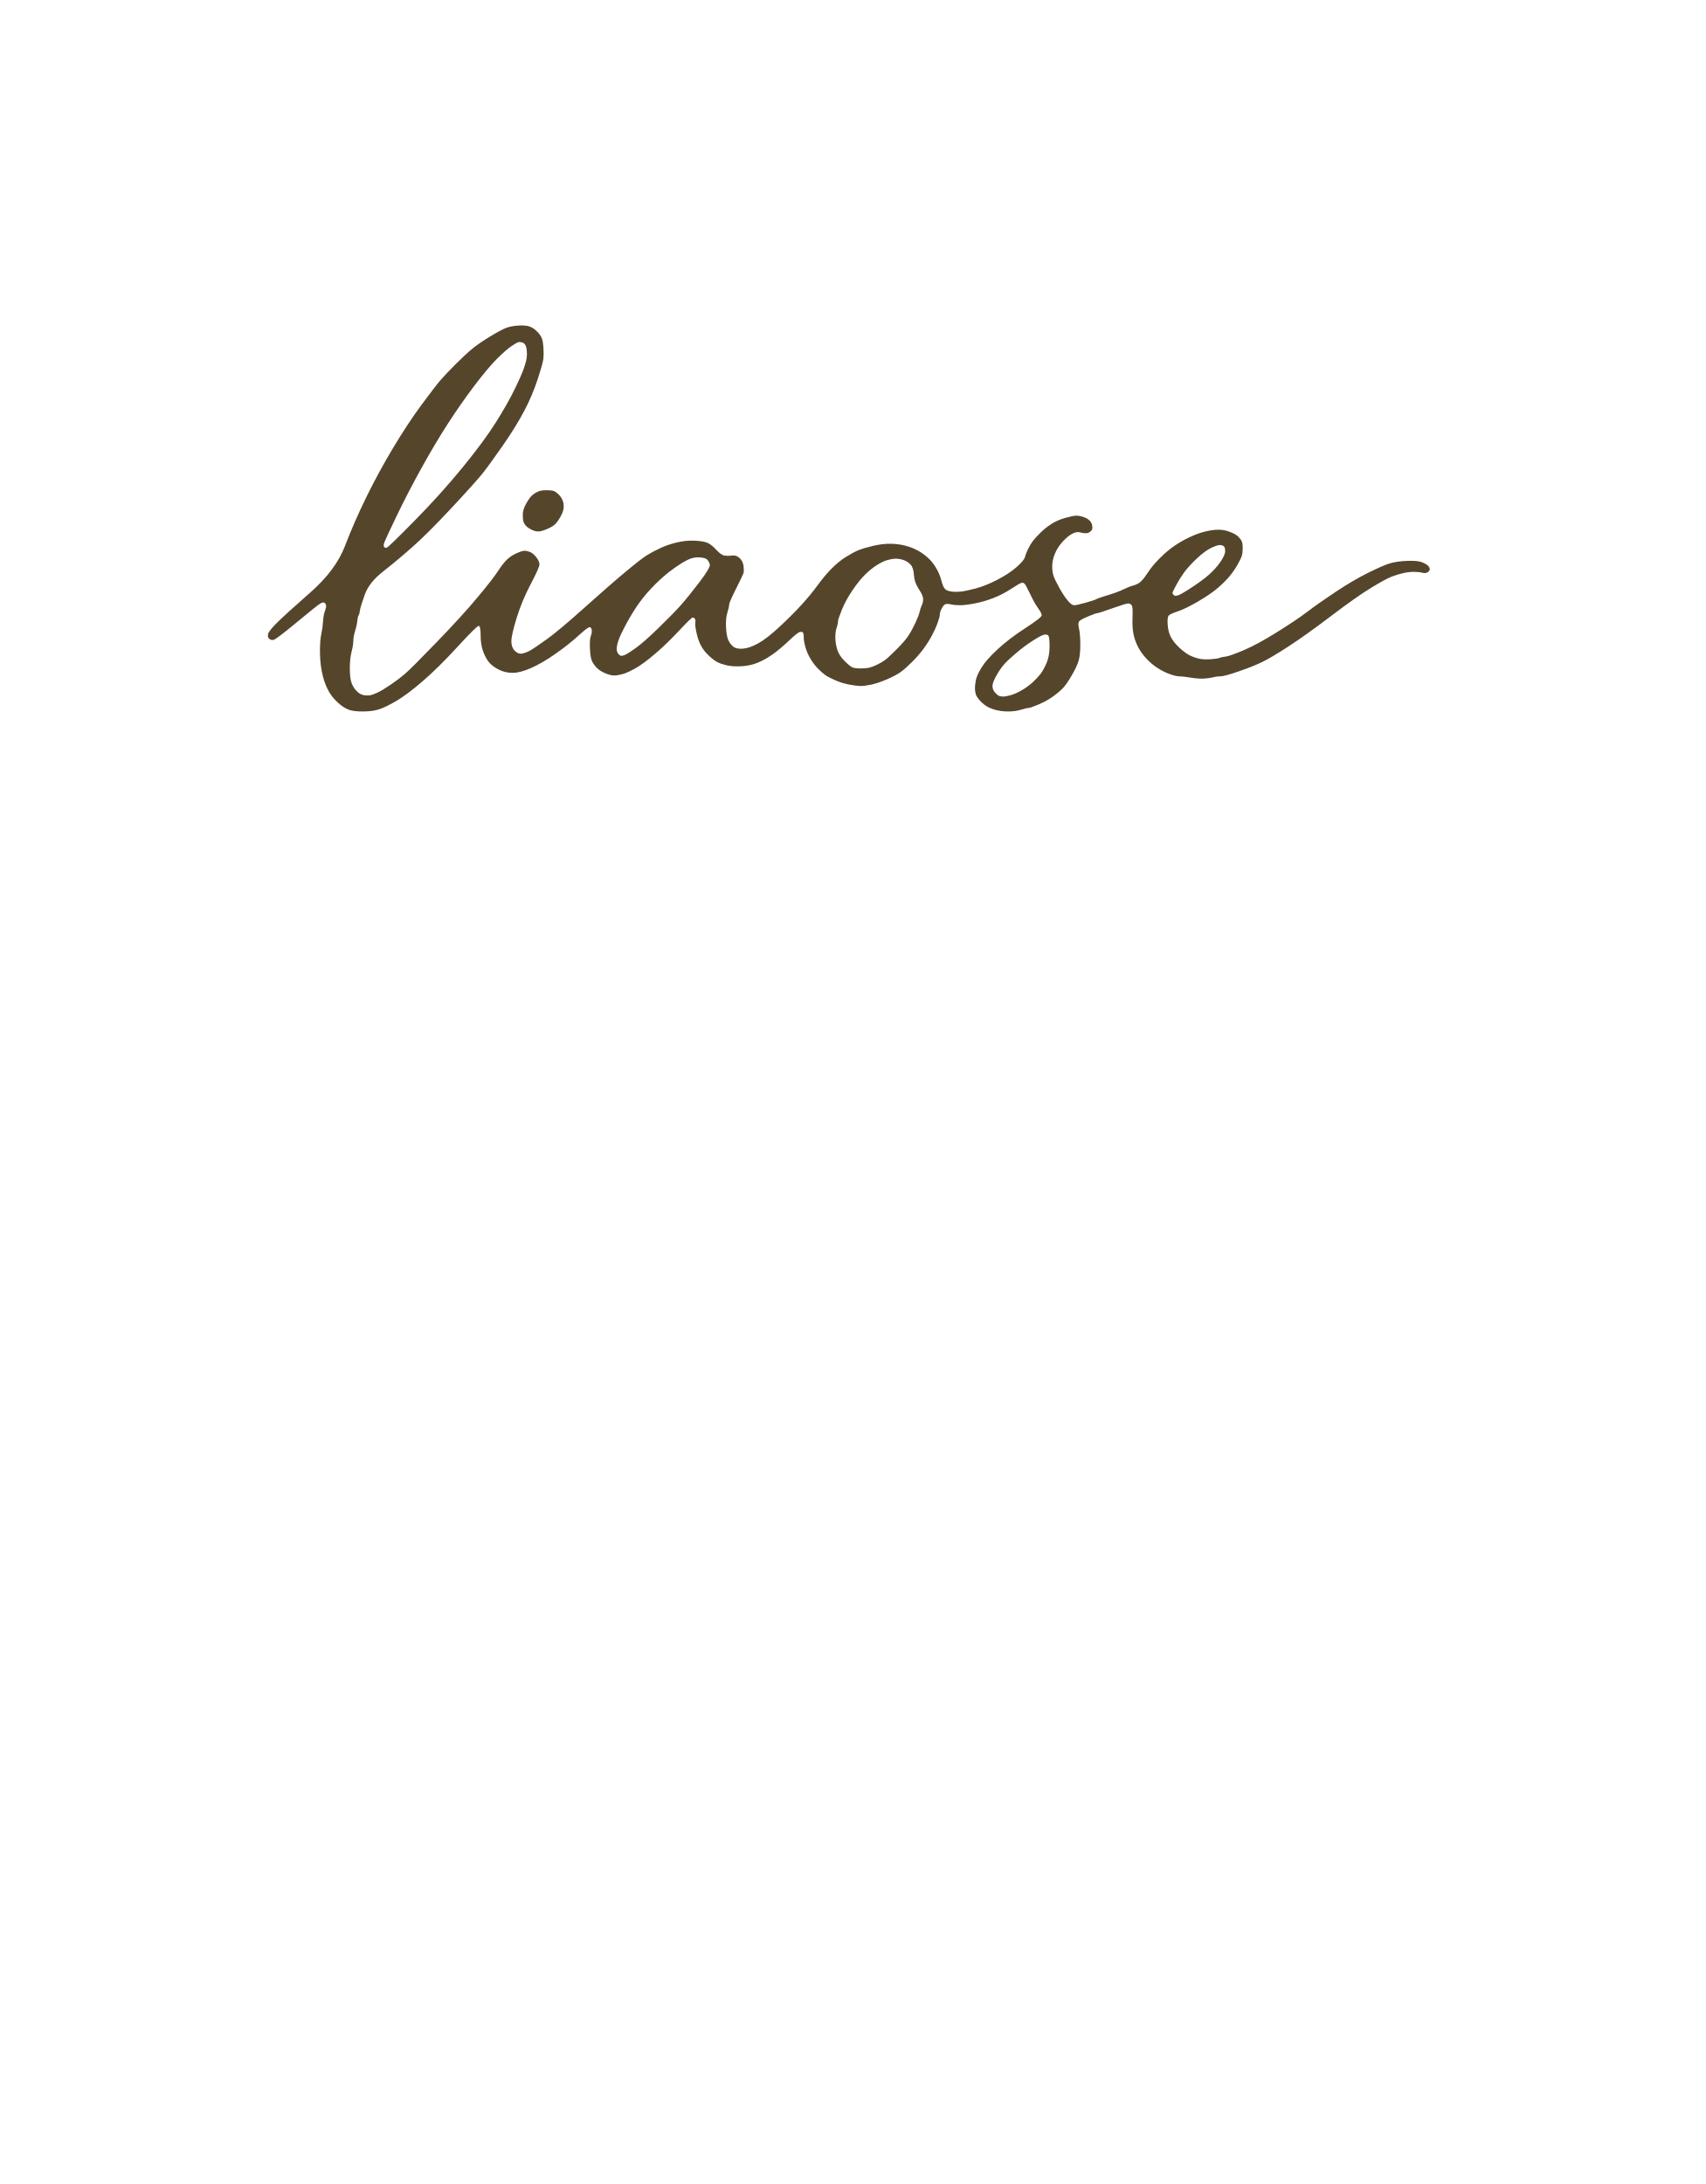
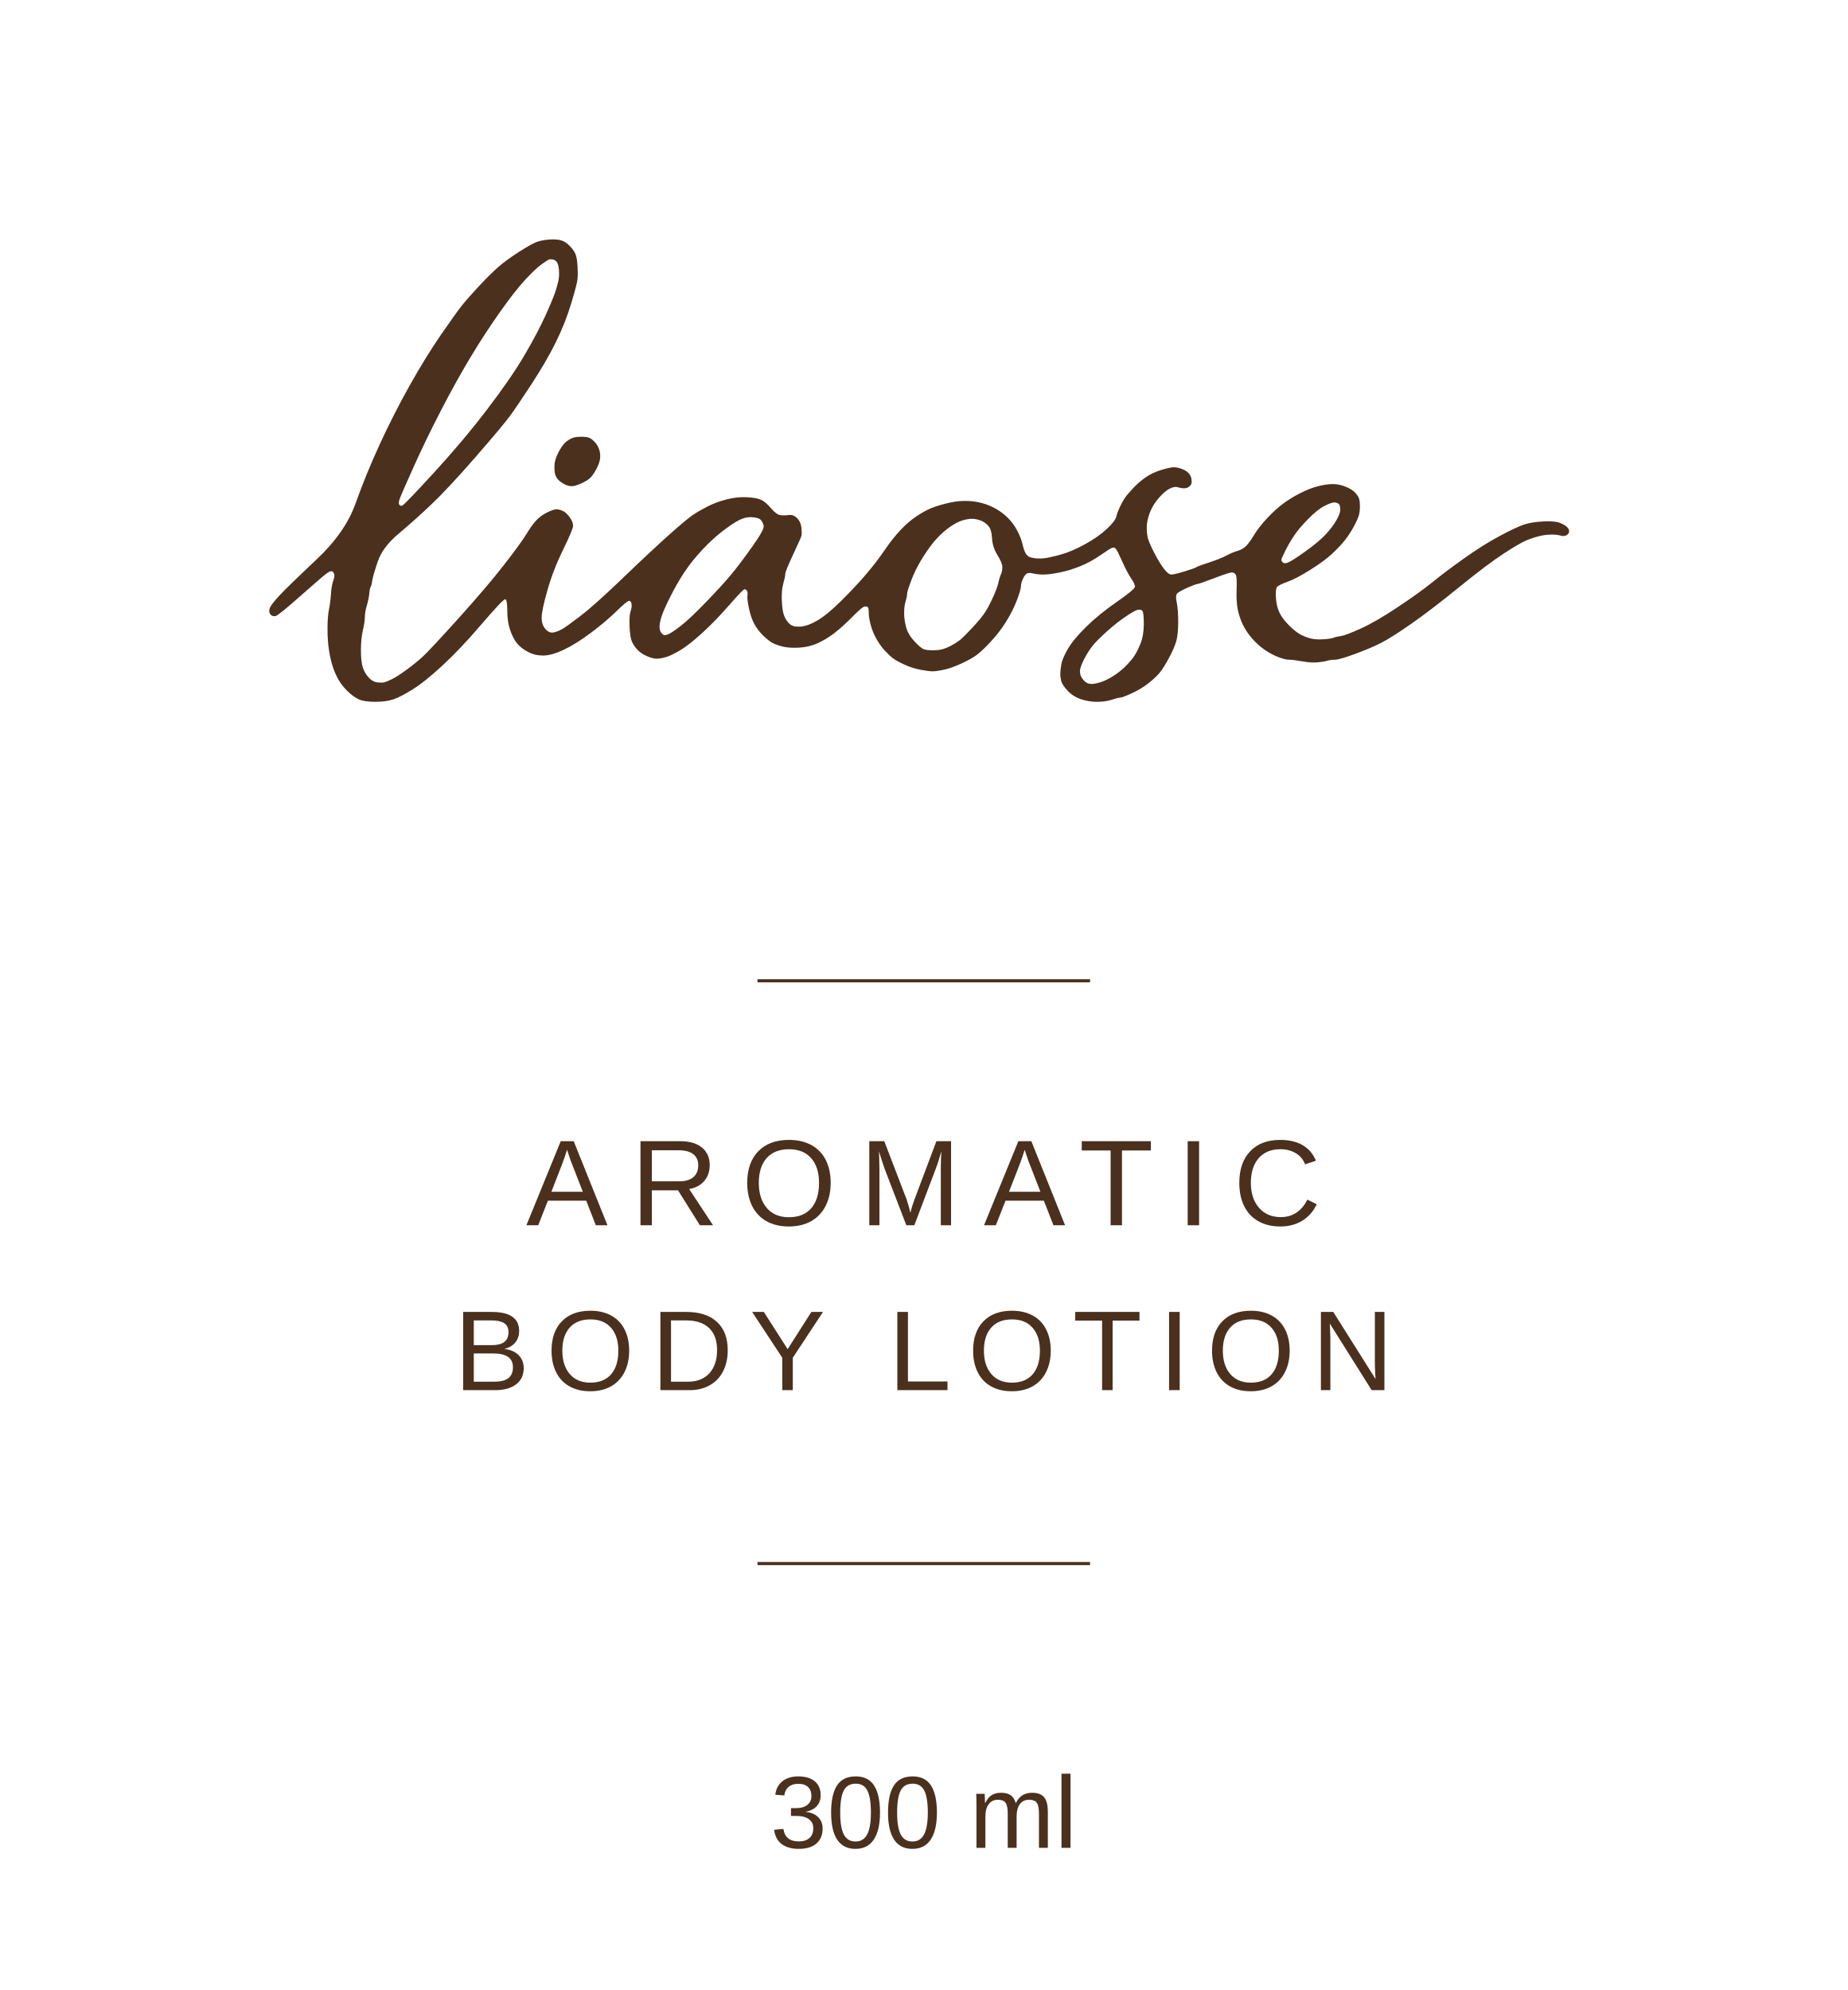
- <svg xmlns="http://www.w3.org/2000/svg" width="703" height="900" viewBox="0 0 703 900">
-   <svg x="105.45" y="130" width="492.1" height="180.919" viewBox="0 0 340 125">
-     <path d="M 86.250 51.000 Q 85.500 50.250 84.875 50.000 Q 84.250 49.750 82.750 49.750 Q 81.250 49.750 80.375 50.125 Q 79.500 50.500 78.750 51.125 Q 78.000 51.750 77.000 53.500 Q 76.000 55.250 76.000 56.750 Q 76.000 58.250 76.250 58.875 Q 76.500 59.500 77.000 60.000 Q 77.500 60.500 78.500 61.000 Q 79.500 61.500 80.375 61.500 Q 81.250 61.500 82.750 60.875 Q 84.250 60.250 85.000 59.625 Q 85.750 59.000 86.625 57.500 Q 87.500 56.000 87.625 54.875 Q 87.750 53.750 87.375 52.750 Q 87.000 51.750 86.250 51.000 Z M 3.500 90.625 Q 3.250 91.500 3.750 92.000 Q 4.250 92.500 5.000 92.375 Q 5.750 92.250 11.625 87.375 Q 17.500 82.500 18.375 82.000 Q 19.250 81.500 19.625 81.875 Q 20.000 82.250 20.000 82.750 Q 20.000 83.250 19.625 84.250 Q 19.250 85.250 19.125 87.125 Q 19.000 89.000 18.625 90.750 Q 18.250 92.500 18.250 95.375 Q 18.250 98.250 18.625 100.500 Q 19.000 102.750 19.625 104.500 Q 20.250 106.250 21.125 107.625 Q 22.000 109.000 23.375 110.250 Q 24.750 111.500 26.125 112.125 Q 27.500 112.750 30.375 112.750 Q 33.250 112.750 35.125 112.125 Q 37.000 111.500 40.000 109.750 Q 43.000 108.000 47.500 104.125 Q 52.000 100.250 57.500 94.250 Q 63.000 88.250 63.500 88.375 Q 64.000 88.500 64.000 91.125 Q 64.000 93.750 64.750 95.750 Q 65.500 97.750 66.500 98.875 Q 67.500 100.000 69.250 100.875 Q 71.000 101.750 73.125 101.750 Q 75.250 101.750 78.375 100.375 Q 81.500 99.000 85.250 96.375 Q 89.000 93.750 91.750 91.250 Q 94.500 88.750 95.000 88.750 Q 95.500 88.750 95.625 89.500 Q 95.750 90.250 95.375 91.250 Q 95.000 92.250 95.125 94.875 Q 95.250 97.500 95.750 98.500 Q 96.250 99.500 97.125 100.375 Q 98.000 101.250 99.500 101.875 Q 101.000 102.500 102.000 102.500 Q 103.000 102.500 104.375 102.125 Q 105.750 101.750 108.000 100.500 Q 110.250 99.250 113.625 96.375 Q 117.000 93.500 120.500 89.750 Q 124.000 86.000 124.375 86.000 Q 124.750 86.000 125.000 86.375 Q 125.250 86.750 125.125 87.500 Q 125.000 88.250 125.500 90.500 Q 126.000 92.750 126.875 94.250 Q 127.750 95.750 129.125 97.000 Q 130.500 98.250 131.500 98.750 Q 132.500 99.250 134.125 99.625 Q 135.750 100.000 138.250 99.875 Q 140.750 99.750 142.875 98.875 Q 145.000 98.000 147.125 96.500 Q 149.250 95.000 151.750 92.625 Q 154.250 90.250 154.875 90.125 Q 155.500 90.000 155.750 90.250 Q 156.000 90.500 156.000 91.625 Q 156.000 92.750 156.500 94.500 Q 157.000 96.250 158.000 97.875 Q 159.000 99.500 160.125 100.625 Q 161.250 101.750 162.125 102.375 Q 163.000 103.000 165.000 103.875 Q 167.000 104.750 169.125 105.125 Q 171.250 105.500 172.250 105.500 Q 173.250 105.500 175.125 105.125 Q 177.000 104.750 179.625 103.625 Q 182.250 102.500 183.625 101.500 Q 185.000 100.500 186.875 98.625 Q 188.750 96.750 190.125 94.875 Q 191.500 93.000 192.500 91.125 Q 193.500 89.250 194.125 87.500 Q 194.750 85.750 194.750 85.125 Q 194.750 84.500 195.250 83.500 Q 195.750 82.500 196.250 82.250 Q 196.750 82.000 197.875 82.250 Q 199.000 82.500 200.500 82.500 Q 202.000 82.500 204.625 82.000 Q 207.250 81.500 209.875 80.500 Q 212.500 79.500 215.000 77.875 Q 217.500 76.250 218.000 76.125 Q 218.500 76.000 218.875 76.375 Q 219.250 76.750 220.500 79.375 Q 221.750 82.000 222.750 83.375 Q 223.750 84.750 223.750 85.375 Q 223.750 86.000 219.125 89.000 Q 214.500 92.000 211.250 95.000 Q 208.000 98.000 206.625 100.250 Q 205.250 102.500 205.000 103.875 Q 204.750 105.250 204.750 106.125 Q 204.750 107.000 205.000 107.875 Q 205.250 108.750 206.625 110.125 Q 208.000 111.500 210.000 112.125 Q 212.000 112.750 214.125 112.750 Q 216.250 112.750 217.875 112.250 Q 219.500 111.750 220.000 111.750 Q 220.500 111.750 222.875 110.750 Q 225.250 109.750 227.125 108.375 Q 229.000 107.000 230.000 105.875 Q 231.000 104.750 232.375 102.375 Q 233.750 100.000 234.250 98.375 Q 234.750 96.750 234.750 93.750 Q 234.750 90.750 234.375 89.125 Q 234.000 87.500 234.500 87.000 Q 235.000 86.500 237.125 85.625 Q 239.250 84.750 239.625 84.750 Q 240.000 84.750 243.875 83.375 Q 247.750 82.000 248.375 82.000 Q 249.000 82.000 249.375 82.500 Q 249.750 83.000 249.625 85.875 Q 249.500 88.750 249.875 90.625 Q 250.250 92.500 251.125 94.250 Q 252.000 96.000 253.500 97.625 Q 255.000 99.250 256.750 100.375 Q 258.500 101.500 260.250 102.125 Q 262.000 102.750 263.000 102.750 Q 264.000 102.750 266.250 103.125 Q 268.500 103.500 270.125 103.375 Q 271.750 103.250 272.625 103.000 Q 273.500 102.750 274.625 102.750 Q 275.750 102.750 279.750 101.375 Q 283.750 100.000 286.375 98.750 Q 289.000 97.500 294.000 94.250 Q 299.000 91.000 306.250 85.500 Q 313.500 80.000 317.625 77.500 Q 321.750 75.000 323.375 74.375 Q 325.000 73.750 326.625 73.375 Q 328.250 73.000 329.750 73.000 Q 331.250 73.000 332.125 73.250 Q 333.000 73.500 333.625 73.125 Q 334.250 72.750 334.250 72.250 Q 334.250 71.750 333.750 71.250 Q 333.250 70.750 332.000 70.250 Q 330.750 69.750 327.750 69.875 Q 324.750 70.000 322.750 70.625 Q 320.750 71.250 316.500 73.375 Q 312.250 75.500 307.375 78.750 Q 302.500 82.000 299.375 84.375 Q 296.250 86.750 290.625 90.250 Q 285.000 93.750 281.125 95.375 Q 277.250 97.000 276.125 97.125 Q 275.000 97.250 274.375 97.500 Q 273.750 97.750 271.875 97.875 Q 270.000 98.000 268.750 97.750 Q 267.500 97.500 266.125 96.875 Q 264.750 96.250 263.000 94.625 Q 261.250 93.000 260.500 91.500 Q 259.750 90.000 259.625 88.000 Q 259.500 86.000 259.875 85.500 Q 260.250 85.000 262.500 84.250 Q 264.750 83.500 268.375 81.375 Q 272.000 79.250 274.000 77.500 Q 276.000 75.750 277.250 74.250 Q 278.500 72.750 279.500 71.000 Q 280.500 69.250 280.750 68.375 Q 281.000 67.500 281.000 66.250 Q 281.000 65.000 280.750 64.375 Q 280.500 63.750 279.750 63.000 Q 279.000 62.250 277.375 61.625 Q 275.750 61.000 274.125 61.000 Q 272.500 61.000 270.375 61.500 Q 268.250 62.000 265.875 63.125 Q 263.500 64.250 261.500 65.625 Q 259.500 67.000 257.375 69.125 Q 255.250 71.250 254.125 73.000 Q 253.000 74.750 252.125 75.625 Q 251.250 76.500 249.875 76.875 Q 248.500 77.250 247.000 78.000 Q 245.500 78.750 242.625 79.625 Q 239.750 80.500 239.375 80.750 Q 239.000 81.000 236.375 81.750 Q 233.750 82.500 233.000 82.500 Q 232.250 82.500 231.125 81.125 Q 230.000 79.750 228.750 77.500 Q 227.500 75.250 227.125 74.125 Q 226.750 73.000 226.750 71.375 Q 226.750 69.750 227.500 67.875 Q 228.250 66.000 229.750 64.375 Q 231.250 62.750 232.500 62.125 Q 233.750 61.500 234.625 61.750 Q 235.500 62.000 236.250 62.000 Q 237.000 62.000 237.500 61.625 Q 238.000 61.250 238.125 60.875 Q 238.250 60.500 238.125 59.750 Q 238.000 59.000 237.375 58.375 Q 236.750 57.750 235.625 57.375 Q 234.500 57.000 233.625 57.000 Q 232.750 57.000 230.500 57.625 Q 228.250 58.250 226.500 59.375 Q 224.750 60.500 223.250 62.000 Q 221.750 63.500 221.125 64.375 Q 220.500 65.250 219.875 66.500 Q 219.250 67.750 219.000 68.750 Q 218.750 69.750 216.625 71.625 Q 214.500 73.500 211.125 75.250 Q 207.750 77.000 204.875 77.750 Q 202.000 78.500 200.625 78.625 Q 199.250 78.750 198.250 78.625 Q 197.250 78.500 196.750 78.250 Q 196.250 78.000 195.875 77.375 Q 195.500 76.750 195.125 75.250 Q 194.750 73.750 193.750 72.000 Q 192.750 70.250 191.375 69.000 Q 190.000 67.750 188.375 66.875 Q 186.750 66.000 184.750 65.500 Q 182.750 65.000 180.500 65.000 Q 178.250 65.000 175.625 65.625 Q 173.000 66.250 171.500 66.875 Q 170.000 67.500 168.000 68.750 Q 166.000 70.000 164.000 72.000 Q 162.000 74.000 160.000 76.750 Q 158.000 79.500 155.375 82.375 Q 152.750 85.250 149.125 88.625 Q 145.500 92.000 143.000 93.375 Q 140.500 94.750 138.625 94.875 Q 136.750 95.000 135.875 94.250 Q 135.000 93.500 134.500 92.375 Q 134.000 91.250 133.875 88.750 Q 133.750 86.250 134.250 84.625 Q 134.750 83.000 134.750 82.375 Q 134.750 81.750 136.750 77.750 Q 138.750 73.750 138.875 73.250 Q 139.000 72.750 138.875 71.500 Q 138.750 70.250 138.125 69.500 Q 137.500 68.750 136.875 68.500 Q 136.250 68.250 135.375 68.375 Q 134.500 68.500 133.500 68.375 Q 132.500 68.250 131.125 66.750 Q 129.750 65.250 128.625 64.750 Q 127.500 64.250 125.000 64.125 Q 122.500 64.000 119.875 64.625 Q 117.250 65.250 115.125 66.250 Q 113.000 67.250 111.375 68.250 Q 109.750 69.250 105.250 73.000 Q 100.750 76.750 93.500 83.250 Q 86.250 89.750 82.750 92.250 Q 79.250 94.750 78.125 95.375 Q 77.000 96.000 75.875 96.250 Q 74.750 96.500 73.750 95.500 Q 72.750 94.500 72.750 92.750 Q 72.750 91.000 74.250 86.125 Q 75.750 81.250 78.250 76.500 Q 80.750 71.750 80.750 70.875 Q 80.750 70.000 79.875 68.875 Q 79.000 67.750 78.125 67.375 Q 77.250 67.000 76.500 67.000 Q 75.750 67.000 74.125 67.750 Q 72.500 68.500 71.375 69.625 Q 70.250 70.750 68.875 72.875 Q 67.500 75.000 63.125 80.250 Q 58.750 85.500 51.500 93.000 Q 44.250 100.500 42.500 102.000 Q 40.750 103.500 38.375 105.125 Q 36.000 106.750 34.625 107.375 Q 33.250 108.000 32.625 108.125 Q 32.000 108.250 30.875 108.125 Q 29.750 108.000 28.750 107.000 Q 27.750 106.000 27.250 104.625 Q 26.750 103.250 26.750 100.500 Q 26.750 97.750 27.250 95.750 Q 27.750 93.750 27.750 92.625 Q 27.750 91.500 28.250 89.875 Q 28.750 88.250 28.875 87.000 Q 29.000 85.750 29.250 85.375 Q 29.500 85.000 29.625 84.000 Q 29.750 83.000 31.000 79.500 Q 32.250 76.000 36.250 72.875 Q 40.250 69.750 44.625 65.875 Q 49.000 62.000 55.875 54.625 Q 62.750 47.250 64.625 44.875 Q 66.500 42.500 70.250 37.125 Q 74.000 31.750 76.375 27.250 Q 78.750 22.750 80.250 18.125 Q 81.750 13.500 81.875 12.250 Q 82.000 11.000 81.875 9.125 Q 81.750 7.250 81.375 6.375 Q 81.000 5.500 80.000 4.500 Q 79.000 3.500 77.875 3.125 Q 76.750 2.750 74.750 2.875 Q 72.750 3.000 71.375 3.500 Q 70.000 4.000 66.875 5.875 Q 63.750 7.750 61.750 9.375 Q 59.750 11.000 56.875 13.875 Q 54.000 16.750 52.500 18.500 Q 51.000 20.250 47.125 25.500 Q 43.250 30.750 39.125 37.625 Q 35.000 44.500 31.500 51.625 Q 28.000 58.750 25.375 65.625 Q 22.750 72.500 15.500 78.875 Q 8.250 85.250 6.000 87.500 Q 3.750 89.750 3.500 90.625 Z M 224.500 90.875 Q 225.250 90.750 225.625 91.125 Q 226.000 91.500 226.000 94.250 Q 226.000 97.000 225.125 99.000 Q 224.250 101.000 223.375 102.125 Q 222.500 103.250 221.125 104.500 Q 219.750 105.750 218.000 106.750 Q 216.250 107.750 214.875 108.125 Q 213.500 108.500 212.750 108.500 Q 212.000 108.500 211.500 108.250 Q 211.000 108.000 210.375 107.250 Q 209.750 106.500 209.750 105.500 Q 209.750 104.500 210.875 102.500 Q 212.000 100.500 213.125 99.250 Q 214.250 98.000 216.625 96.000 Q 219.000 94.000 221.375 92.500 Q 223.750 91.000 224.500 90.875 Z M 184.375 69.625 Q 185.500 70.000 186.375 70.875 Q 187.250 71.750 187.375 73.875 Q 187.500 76.000 188.750 77.875 Q 190.000 79.750 190.000 80.750 Q 190.000 81.750 189.625 82.500 Q 189.250 83.250 189.000 84.375 Q 188.750 85.500 187.750 87.625 Q 186.750 89.750 185.750 91.250 Q 184.750 92.750 182.375 95.125 Q 180.000 97.500 179.125 98.125 Q 178.250 98.750 177.000 99.375 Q 175.750 100.000 174.750 100.250 Q 173.750 100.500 172.250 100.500 Q 170.750 100.500 170.000 100.250 Q 169.250 100.000 167.625 98.375 Q 166.000 96.750 165.500 95.000 Q 165.000 93.250 165.000 91.625 Q 165.000 90.000 165.375 88.875 Q 165.750 87.750 165.750 87.125 Q 165.750 86.500 166.875 83.750 Q 168.000 81.000 169.875 78.250 Q 171.750 75.500 173.375 73.875 Q 175.000 72.250 176.750 71.125 Q 178.500 70.000 179.875 69.625 Q 181.250 69.250 182.250 69.250 Q 183.250 69.250 184.375 69.625 Z M 126.375 68.875 Q 128.000 69.000 128.500 69.500 Q 129.000 70.000 129.250 70.875 Q 129.500 71.750 126.250 76.000 Q 123.000 80.250 120.875 82.625 Q 118.750 85.000 114.625 89.000 Q 110.500 93.000 108.250 94.625 Q 106.000 96.250 105.125 96.625 Q 104.250 97.000 103.875 96.875 Q 103.500 96.750 103.125 96.250 Q 102.750 95.750 102.750 94.875 Q 102.750 94.000 103.250 92.500 Q 103.750 91.000 105.500 87.750 Q 107.250 84.500 109.125 81.875 Q 111.000 79.250 113.625 76.625 Q 116.250 74.000 118.875 72.125 Q 121.500 70.250 123.125 69.500 Q 124.750 68.750 126.375 68.875 Z M 274.750 65.375 Q 275.500 65.500 275.750 65.875 Q 276.000 66.250 276.000 67.125 Q 276.000 68.000 275.000 69.625 Q 274.000 71.250 272.250 73.000 Q 270.500 74.750 267.125 77.000 Q 263.750 79.250 262.750 79.625 Q 261.750 80.000 261.375 79.625 Q 261.000 79.250 261.000 79.000 Q 261.000 78.750 262.000 76.875 Q 263.000 75.000 264.250 73.250 Q 265.500 71.500 267.875 69.250 Q 270.250 67.000 272.125 66.125 Q 274.000 65.250 274.750 65.375 Z M 75.625 7.625 Q 76.250 7.750 76.625 8.250 Q 77.000 8.750 77.125 9.875 Q 77.250 11.000 77.125 12.000 Q 77.000 13.000 76.375 14.875 Q 75.750 16.750 73.750 20.875 Q 71.750 25.000 68.375 30.375 Q 65.000 35.750 58.875 43.250 Q 52.750 50.750 45.250 58.375 Q 37.750 66.000 37.250 66.125 Q 36.750 66.250 36.500 65.875 Q 36.250 65.500 36.625 64.500 Q 37.000 63.500 40.125 57.000 Q 43.250 50.500 47.125 43.500 Q 51.000 36.500 54.625 30.875 Q 58.250 25.250 62.125 20.125 Q 66.000 15.000 68.625 12.375 Q 71.250 9.750 72.750 8.750 Q 74.250 7.750 74.625 7.625 Q 75.000 7.500 75.625 7.625 Z" fill-rule="evenodd" fill="#55452b" />
+ <svg xmlns="http://www.w3.org/2000/svg" width="650" height="700" viewBox="0 0 650 700">
+   <svg x="90" y="80" width="470" height="185" viewBox="0 0 340 125" preserveAspectRatio="none">
+     <path d="M 86.250 51.000 Q 85.500 50.250 84.875 50.000 Q 84.250 49.750 82.750 49.750 Q 81.250 49.750 80.375 50.125 Q 79.500 50.500 78.750 51.125 Q 78.000 51.750 77.000 53.500 Q 76.000 55.250 76.000 56.750 Q 76.000 58.250 76.250 58.875 Q 76.500 59.500 77.000 60.000 Q 77.500 60.500 78.500 61.000 Q 79.500 61.500 80.375 61.500 Q 81.250 61.500 82.750 60.875 Q 84.250 60.250 85.000 59.625 Q 85.750 59.000 86.625 57.500 Q 87.500 56.000 87.625 54.875 Q 87.750 53.750 87.375 52.750 Q 87.000 51.750 86.250 51.000 Z M 3.500 90.625 Q 3.250 91.500 3.750 92.000 Q 4.250 92.500 5.000 92.375 Q 5.750 92.250 11.625 87.375 Q 17.500 82.500 18.375 82.000 Q 19.250 81.500 19.625 81.875 Q 20.000 82.250 20.000 82.750 Q 20.000 83.250 19.625 84.250 Q 19.250 85.250 19.125 87.125 Q 19.000 89.000 18.625 90.750 Q 18.250 92.500 18.250 95.375 Q 18.250 98.250 18.625 100.500 Q 19.000 102.750 19.625 104.500 Q 20.250 106.250 21.125 107.625 Q 22.000 109.000 23.375 110.250 Q 24.750 111.500 26.125 112.125 Q 27.500 112.750 30.375 112.750 Q 33.250 112.750 35.125 112.125 Q 37.000 111.500 40.000 109.750 Q 43.000 108.000 47.500 104.125 Q 52.000 100.250 57.500 94.250 Q 63.000 88.250 63.500 88.375 Q 64.000 88.500 64.000 91.125 Q 64.000 93.750 64.750 95.750 Q 65.500 97.750 66.500 98.875 Q 67.500 100.000 69.250 100.875 Q 71.000 101.750 73.125 101.750 Q 75.250 101.750 78.375 100.375 Q 81.500 99.000 85.250 96.375 Q 89.000 93.750 91.750 91.250 Q 94.500 88.750 95.000 88.750 Q 95.500 88.750 95.625 89.500 Q 95.750 90.250 95.375 91.250 Q 95.000 92.250 95.125 94.875 Q 95.250 97.500 95.750 98.500 Q 96.250 99.500 97.125 100.375 Q 98.000 101.250 99.500 101.875 Q 101.000 102.500 102.000 102.500 Q 103.000 102.500 104.375 102.125 Q 105.750 101.750 108.000 100.500 Q 110.250 99.250 113.625 96.375 Q 117.000 93.500 120.500 89.750 Q 124.000 86.000 124.375 86.000 Q 124.750 86.000 125.000 86.375 Q 125.250 86.750 125.125 87.500 Q 125.000 88.250 125.500 90.500 Q 126.000 92.750 126.875 94.250 Q 127.750 95.750 129.125 97.000 Q 130.500 98.250 131.500 98.750 Q 132.500 99.250 134.125 99.625 Q 135.750 100.000 138.250 99.875 Q 140.750 99.750 142.875 98.875 Q 145.000 98.000 147.125 96.500 Q 149.250 95.000 151.750 92.625 Q 154.250 90.250 154.875 90.125 Q 155.500 90.000 155.750 90.250 Q 156.000 90.500 156.000 91.625 Q 156.000 92.750 156.500 94.500 Q 157.000 96.250 158.000 97.875 Q 159.000 99.500 160.125 100.625 Q 161.250 101.750 162.125 102.375 Q 163.000 103.000 165.000 103.875 Q 167.000 104.750 169.125 105.125 Q 171.250 105.500 172.250 105.500 Q 173.250 105.500 175.125 105.125 Q 177.000 104.750 179.625 103.625 Q 182.250 102.500 183.625 101.500 Q 185.000 100.500 186.875 98.625 Q 188.750 96.750 190.125 94.875 Q 191.500 93.000 192.500 91.125 Q 193.500 89.250 194.125 87.500 Q 194.750 85.750 194.750 85.125 Q 194.750 84.500 195.250 83.500 Q 195.750 82.500 196.250 82.250 Q 196.750 82.000 197.875 82.250 Q 199.000 82.500 200.500 82.500 Q 202.000 82.500 204.625 82.000 Q 207.250 81.500 209.875 80.500 Q 212.500 79.500 215.000 77.875 Q 217.500 76.250 218.000 76.125 Q 218.500 76.000 218.875 76.375 Q 219.250 76.750 220.500 79.375 Q 221.750 82.000 222.750 83.375 Q 223.750 84.750 223.750 85.375 Q 223.750 86.000 219.125 89.000 Q 214.500 92.000 211.250 95.000 Q 208.000 98.000 206.625 100.250 Q 205.250 102.500 205.000 103.875 Q 204.750 105.250 204.750 106.125 Q 204.750 107.000 205.000 107.875 Q 205.250 108.750 206.625 110.125 Q 208.000 111.500 210.000 112.125 Q 212.000 112.750 214.125 112.750 Q 216.250 112.750 217.875 112.250 Q 219.500 111.750 220.000 111.750 Q 220.500 111.750 222.875 110.750 Q 225.250 109.750 227.125 108.375 Q 229.000 107.000 230.000 105.875 Q 231.000 104.750 232.375 102.375 Q 233.750 100.000 234.250 98.375 Q 234.750 96.750 234.750 93.750 Q 234.750 90.750 234.375 89.125 Q 234.000 87.500 234.500 87.000 Q 235.000 86.500 237.125 85.625 Q 239.250 84.750 239.625 84.750 Q 240.000 84.750 243.875 83.375 Q 247.750 82.000 248.375 82.000 Q 249.000 82.000 249.375 82.500 Q 249.750 83.000 249.625 85.875 Q 249.500 88.750 249.875 90.625 Q 250.250 92.500 251.125 94.250 Q 252.000 96.000 253.500 97.625 Q 255.000 99.250 256.750 100.375 Q 258.500 101.500 260.250 102.125 Q 262.000 102.750 263.000 102.750 Q 264.000 102.750 266.250 103.125 Q 268.500 103.500 270.125 103.375 Q 271.750 103.250 272.625 103.000 Q 273.500 102.750 274.625 102.750 Q 275.750 102.750 279.750 101.375 Q 283.750 100.000 286.375 98.750 Q 289.000 97.500 294.000 94.250 Q 299.000 91.000 306.250 85.500 Q 313.500 80.000 317.625 77.500 Q 321.750 75.000 323.375 74.375 Q 325.000 73.750 326.625 73.375 Q 328.250 73.000 329.750 73.000 Q 331.250 73.000 332.125 73.250 Q 333.000 73.500 333.625 73.125 Q 334.250 72.750 334.250 72.250 Q 334.250 71.750 333.750 71.250 Q 333.250 70.750 332.000 70.250 Q 330.750 69.750 327.750 69.875 Q 324.750 70.000 322.750 70.625 Q 320.750 71.250 316.500 73.375 Q 312.250 75.500 307.375 78.750 Q 302.500 82.000 299.375 84.375 Q 296.250 86.750 290.625 90.250 Q 285.000 93.750 281.125 95.375 Q 277.250 97.000 276.125 97.125 Q 275.000 97.250 274.375 97.500 Q 273.750 97.750 271.875 97.875 Q 270.000 98.000 268.750 97.750 Q 267.500 97.500 266.125 96.875 Q 264.750 96.250 263.000 94.625 Q 261.250 93.000 260.500 91.500 Q 259.750 90.000 259.625 88.000 Q 259.500 86.000 259.875 85.500 Q 260.250 85.000 262.500 84.250 Q 264.750 83.500 268.375 81.375 Q 272.000 79.250 274.000 77.500 Q 276.000 75.750 277.250 74.250 Q 278.500 72.750 279.500 71.000 Q 280.500 69.250 280.750 68.375 Q 281.000 67.500 281.000 66.250 Q 281.000 65.000 280.750 64.375 Q 280.500 63.750 279.750 63.000 Q 279.000 62.250 277.375 61.625 Q 275.750 61.000 274.125 61.000 Q 272.500 61.000 270.375 61.500 Q 268.250 62.000 265.875 63.125 Q 263.500 64.250 261.500 65.625 Q 259.500 67.000 257.375 69.125 Q 255.250 71.250 254.125 73.000 Q 253.000 74.750 252.125 75.625 Q 251.250 76.500 249.875 76.875 Q 248.500 77.250 247.000 78.000 Q 245.500 78.750 242.625 79.625 Q 239.750 80.500 239.375 80.750 Q 239.000 81.000 236.375 81.750 Q 233.750 82.500 233.000 82.500 Q 232.250 82.500 231.125 81.125 Q 230.000 79.750 228.750 77.500 Q 227.500 75.250 227.125 74.125 Q 226.750 73.000 226.750 71.375 Q 226.750 69.750 227.500 67.875 Q 228.250 66.000 229.750 64.375 Q 231.250 62.750 232.500 62.125 Q 233.750 61.500 234.625 61.750 Q 235.500 62.000 236.250 62.000 Q 237.000 62.000 237.500 61.625 Q 238.000 61.250 238.125 60.875 Q 238.250 60.500 238.125 59.750 Q 238.000 59.000 237.375 58.375 Q 236.750 57.750 235.625 57.375 Q 234.500 57.000 233.625 57.000 Q 232.750 57.000 230.500 57.625 Q 228.250 58.250 226.500 59.375 Q 224.750 60.500 223.250 62.000 Q 221.750 63.500 221.125 64.375 Q 220.500 65.250 219.875 66.500 Q 219.250 67.750 219.000 68.750 Q 218.750 69.750 216.625 71.625 Q 214.500 73.500 211.125 75.250 Q 207.750 77.000 204.875 77.750 Q 202.000 78.500 200.625 78.625 Q 199.250 78.750 198.250 78.625 Q 197.250 78.500 196.750 78.250 Q 196.250 78.000 195.875 77.375 Q 195.500 76.750 195.125 75.250 Q 194.750 73.750 193.750 72.000 Q 192.750 70.250 191.375 69.000 Q 190.000 67.750 188.375 66.875 Q 186.750 66.000 184.750 65.500 Q 182.750 65.000 180.500 65.000 Q 178.250 65.000 175.625 65.625 Q 173.000 66.250 171.500 66.875 Q 170.000 67.500 168.000 68.750 Q 166.000 70.000 164.000 72.000 Q 162.000 74.000 160.000 76.750 Q 158.000 79.500 155.375 82.375 Q 152.750 85.250 149.125 88.625 Q 145.500 92.000 143.000 93.375 Q 140.500 94.750 138.625 94.875 Q 136.750 95.000 135.875 94.250 Q 135.000 93.500 134.500 92.375 Q 134.000 91.250 133.875 88.750 Q 133.750 86.250 134.250 84.625 Q 134.750 83.000 134.750 82.375 Q 134.750 81.750 136.750 77.750 Q 138.750 73.750 138.875 73.250 Q 139.000 72.750 138.875 71.500 Q 138.750 70.250 138.125 69.500 Q 137.500 68.750 136.875 68.500 Q 136.250 68.250 135.375 68.375 Q 134.500 68.500 133.500 68.375 Q 132.500 68.250 131.125 66.750 Q 129.750 65.250 128.625 64.750 Q 127.500 64.250 125.000 64.125 Q 122.500 64.000 119.875 64.625 Q 117.250 65.250 115.125 66.250 Q 113.000 67.250 111.375 68.250 Q 109.750 69.250 105.250 73.000 Q 100.750 76.750 93.500 83.250 Q 86.250 89.750 82.750 92.250 Q 79.250 94.750 78.125 95.375 Q 77.000 96.000 75.875 96.250 Q 74.750 96.500 73.750 95.500 Q 72.750 94.500 72.750 92.750 Q 72.750 91.000 74.250 86.125 Q 75.750 81.250 78.250 76.500 Q 80.750 71.750 80.750 70.875 Q 80.750 70.000 79.875 68.875 Q 79.000 67.750 78.125 67.375 Q 77.250 67.000 76.500 67.000 Q 75.750 67.000 74.125 67.750 Q 72.500 68.500 71.375 69.625 Q 70.250 70.750 68.875 72.875 Q 67.500 75.000 63.125 80.250 Q 58.750 85.500 51.500 93.000 Q 44.250 100.500 42.500 102.000 Q 40.750 103.500 38.375 105.125 Q 36.000 106.750 34.625 107.375 Q 33.250 108.000 32.625 108.125 Q 32.000 108.250 30.875 108.125 Q 29.750 108.000 28.750 107.000 Q 27.750 106.000 27.250 104.625 Q 26.750 103.250 26.750 100.500 Q 26.750 97.750 27.250 95.750 Q 27.750 93.750 27.750 92.625 Q 27.750 91.500 28.250 89.875 Q 28.750 88.250 28.875 87.000 Q 29.000 85.750 29.250 85.375 Q 29.500 85.000 29.625 84.000 Q 29.750 83.000 31.000 79.500 Q 32.250 76.000 36.250 72.875 Q 40.250 69.750 44.625 65.875 Q 49.000 62.000 55.875 54.625 Q 62.750 47.250 64.625 44.875 Q 66.500 42.500 70.250 37.125 Q 74.000 31.750 76.375 27.250 Q 78.750 22.750 80.250 18.125 Q 81.750 13.500 81.875 12.250 Q 82.000 11.000 81.875 9.125 Q 81.750 7.250 81.375 6.375 Q 81.000 5.500 80.000 4.500 Q 79.000 3.500 77.875 3.125 Q 76.750 2.750 74.750 2.875 Q 72.750 3.000 71.375 3.500 Q 70.000 4.000 66.875 5.875 Q 63.750 7.750 61.750 9.375 Q 59.750 11.000 56.875 13.875 Q 54.000 16.750 52.500 18.500 Q 51.000 20.250 47.125 25.500 Q 43.250 30.750 39.125 37.625 Q 35.000 44.500 31.500 51.625 Q 28.000 58.750 25.375 65.625 Q 22.750 72.500 15.500 78.875 Q 8.250 85.250 6.000 87.500 Q 3.750 89.750 3.500 90.625 Z M 224.500 90.875 Q 225.250 90.750 225.625 91.125 Q 226.000 91.500 226.000 94.250 Q 226.000 97.000 225.125 99.000 Q 224.250 101.000 223.375 102.125 Q 222.500 103.250 221.125 104.500 Q 219.750 105.750 218.000 106.750 Q 216.250 107.750 214.875 108.125 Q 213.500 108.500 212.750 108.500 Q 212.000 108.500 211.500 108.250 Q 211.000 108.000 210.375 107.250 Q 209.750 106.500 209.750 105.500 Q 209.750 104.500 210.875 102.500 Q 212.000 100.500 213.125 99.250 Q 214.250 98.000 216.625 96.000 Q 219.000 94.000 221.375 92.500 Q 223.750 91.000 224.500 90.875 Z M 184.375 69.625 Q 185.500 70.000 186.375 70.875 Q 187.250 71.750 187.375 73.875 Q 187.500 76.000 188.750 77.875 Q 190.000 79.750 190.000 80.750 Q 190.000 81.750 189.625 82.500 Q 189.250 83.250 189.000 84.375 Q 188.750 85.500 187.750 87.625 Q 186.750 89.750 185.750 91.250 Q 184.750 92.750 182.375 95.125 Q 180.000 97.500 179.125 98.125 Q 178.250 98.750 177.000 99.375 Q 175.750 100.000 174.750 100.250 Q 173.750 100.500 172.250 100.500 Q 170.750 100.500 170.000 100.250 Q 169.250 100.000 167.625 98.375 Q 166.000 96.750 165.500 95.000 Q 165.000 93.250 165.000 91.625 Q 165.000 90.000 165.375 88.875 Q 165.750 87.750 165.750 87.125 Q 165.750 86.500 166.875 83.750 Q 168.000 81.000 169.875 78.250 Q 171.750 75.500 173.375 73.875 Q 175.000 72.250 176.750 71.125 Q 178.500 70.000 179.875 69.625 Q 181.250 69.250 182.250 69.250 Q 183.250 69.250 184.375 69.625 Z M 126.375 68.875 Q 128.000 69.000 128.500 69.500 Q 129.000 70.000 129.250 70.875 Q 129.500 71.750 126.250 76.000 Q 123.000 80.250 120.875 82.625 Q 118.750 85.000 114.625 89.000 Q 110.500 93.000 108.250 94.625 Q 106.000 96.250 105.125 96.625 Q 104.250 97.000 103.875 96.875 Q 103.500 96.750 103.125 96.250 Q 102.750 95.750 102.750 94.875 Q 102.750 94.000 103.250 92.500 Q 103.750 91.000 105.500 87.750 Q 107.250 84.500 109.125 81.875 Q 111.000 79.250 113.625 76.625 Q 116.250 74.000 118.875 72.125 Q 121.500 70.250 123.125 69.500 Q 124.750 68.750 126.375 68.875 Z M 274.750 65.375 Q 275.500 65.500 275.750 65.875 Q 276.000 66.250 276.000 67.125 Q 276.000 68.000 275.000 69.625 Q 274.000 71.250 272.250 73.000 Q 270.500 74.750 267.125 77.000 Q 263.750 79.250 262.750 79.625 Q 261.750 80.000 261.375 79.625 Q 261.000 79.250 261.000 79.000 Q 261.000 78.750 262.000 76.875 Q 263.000 75.000 264.250 73.250 Q 265.500 71.500 267.875 69.250 Q 270.250 67.000 272.125 66.125 Q 274.000 65.250 274.750 65.375 Z M 75.625 7.625 Q 76.250 7.750 76.625 8.250 Q 77.000 8.750 77.125 9.875 Q 77.250 11.000 77.125 12.000 Q 77.000 13.000 76.375 14.875 Q 75.750 16.750 73.750 20.875 Q 71.750 25.000 68.375 30.375 Q 65.000 35.750 58.875 43.250 Q 52.750 50.750 45.250 58.375 Q 37.750 66.000 37.250 66.125 Q 36.750 66.250 36.500 65.875 Q 36.250 65.500 36.625 64.500 Q 37.000 63.500 40.125 57.000 Q 43.250 50.500 47.125 43.500 Q 51.000 36.500 54.625 30.875 Q 58.250 25.250 62.125 20.125 Q 66.000 15.000 68.625 12.375 Q 71.250 9.750 72.750 8.750 Q 74.250 7.750 74.625 7.625 Q 75.000 7.500 75.625 7.625 Z" fill="#4b301d" />
  </svg>
+   <path d="M 266.5 345 H 383.5" stroke="#4b301d" stroke-width="1.1" />
+   <text x="325.0" y="431" text-anchor="middle" fill="#4b301d" font-family="Helvetica Neue,Arial,sans-serif" font-size="43" letter-spacing="8">AROMATIC</text>
+   <text x="325.0" y="489" text-anchor="middle" fill="#4b301d" font-family="Helvetica Neue,Arial,sans-serif" font-size="40" letter-spacing="5.8">BODY LOTION</text>
+   <path d="M 266.5 550 H 383.5" stroke="#4b301d" stroke-width="1.1" />
+   <text x="325.0" y="650" text-anchor="middle" fill="#4b301d" font-family="Helvetica Neue,Arial,sans-serif" font-size="36" letter-spacing="0">300 ml</text>
</svg>
